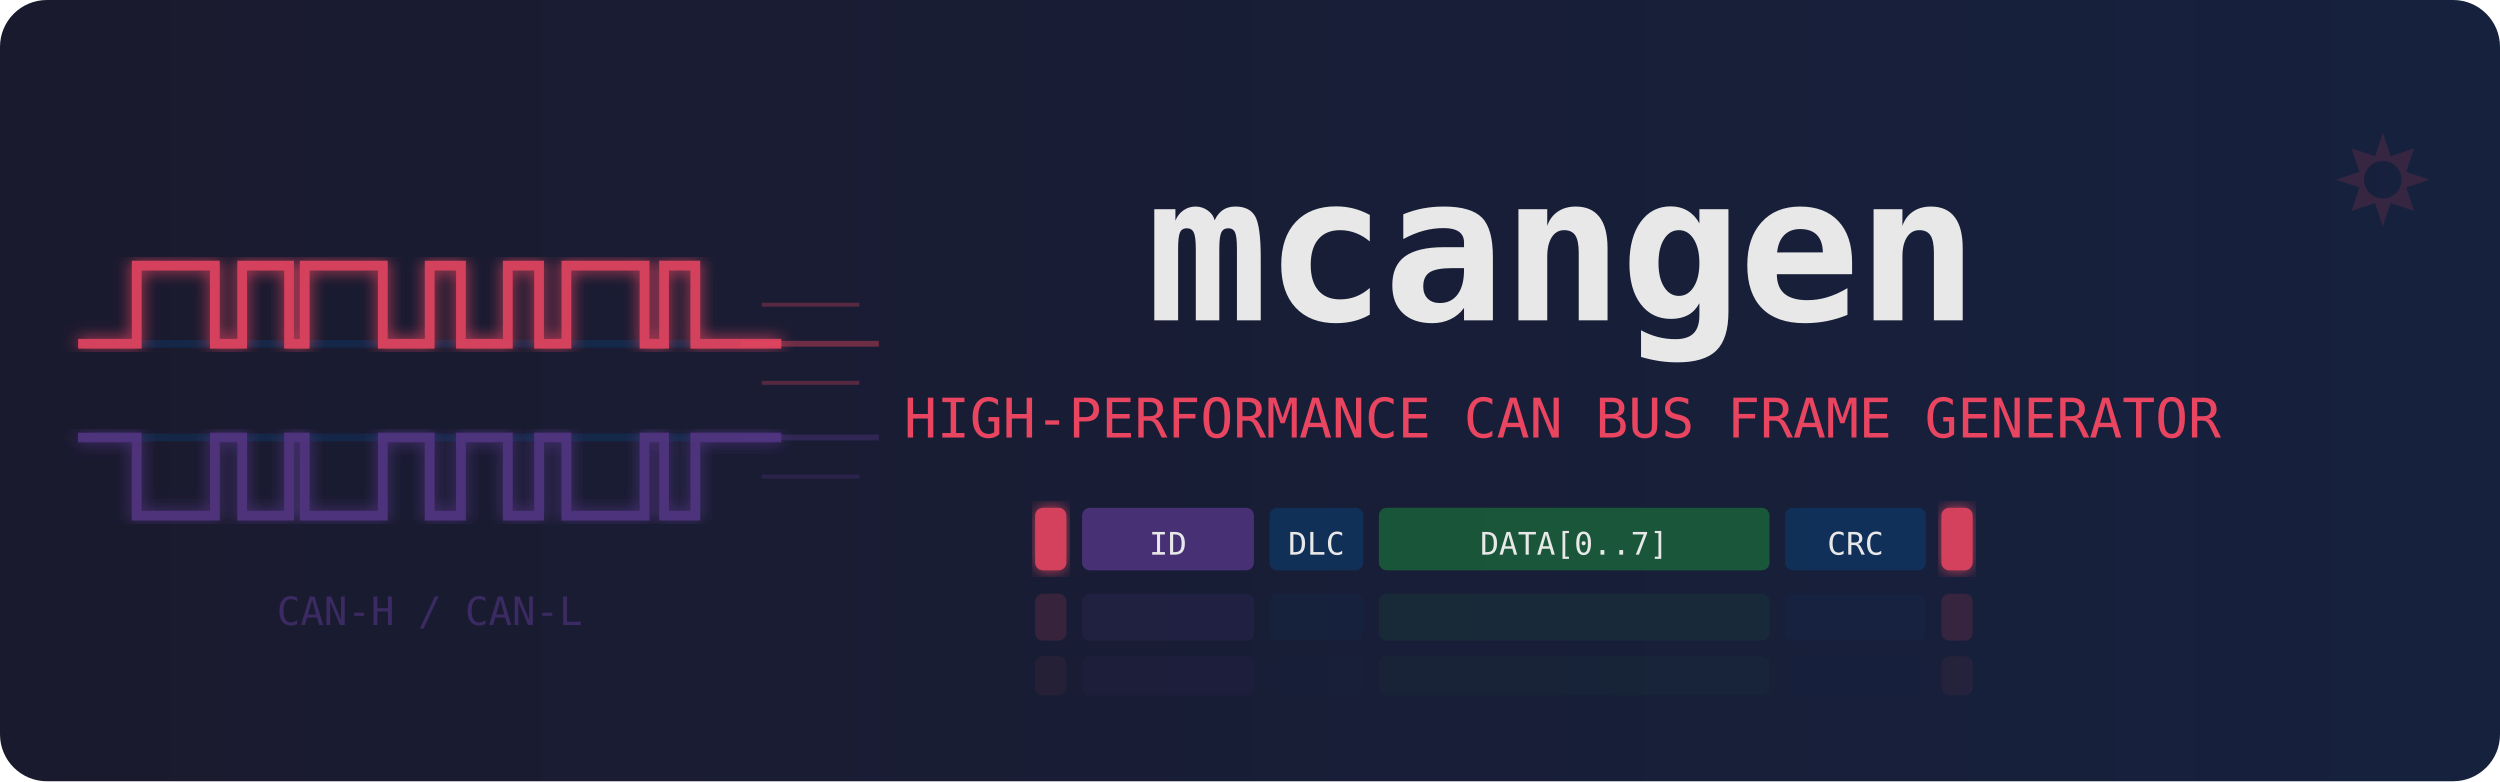
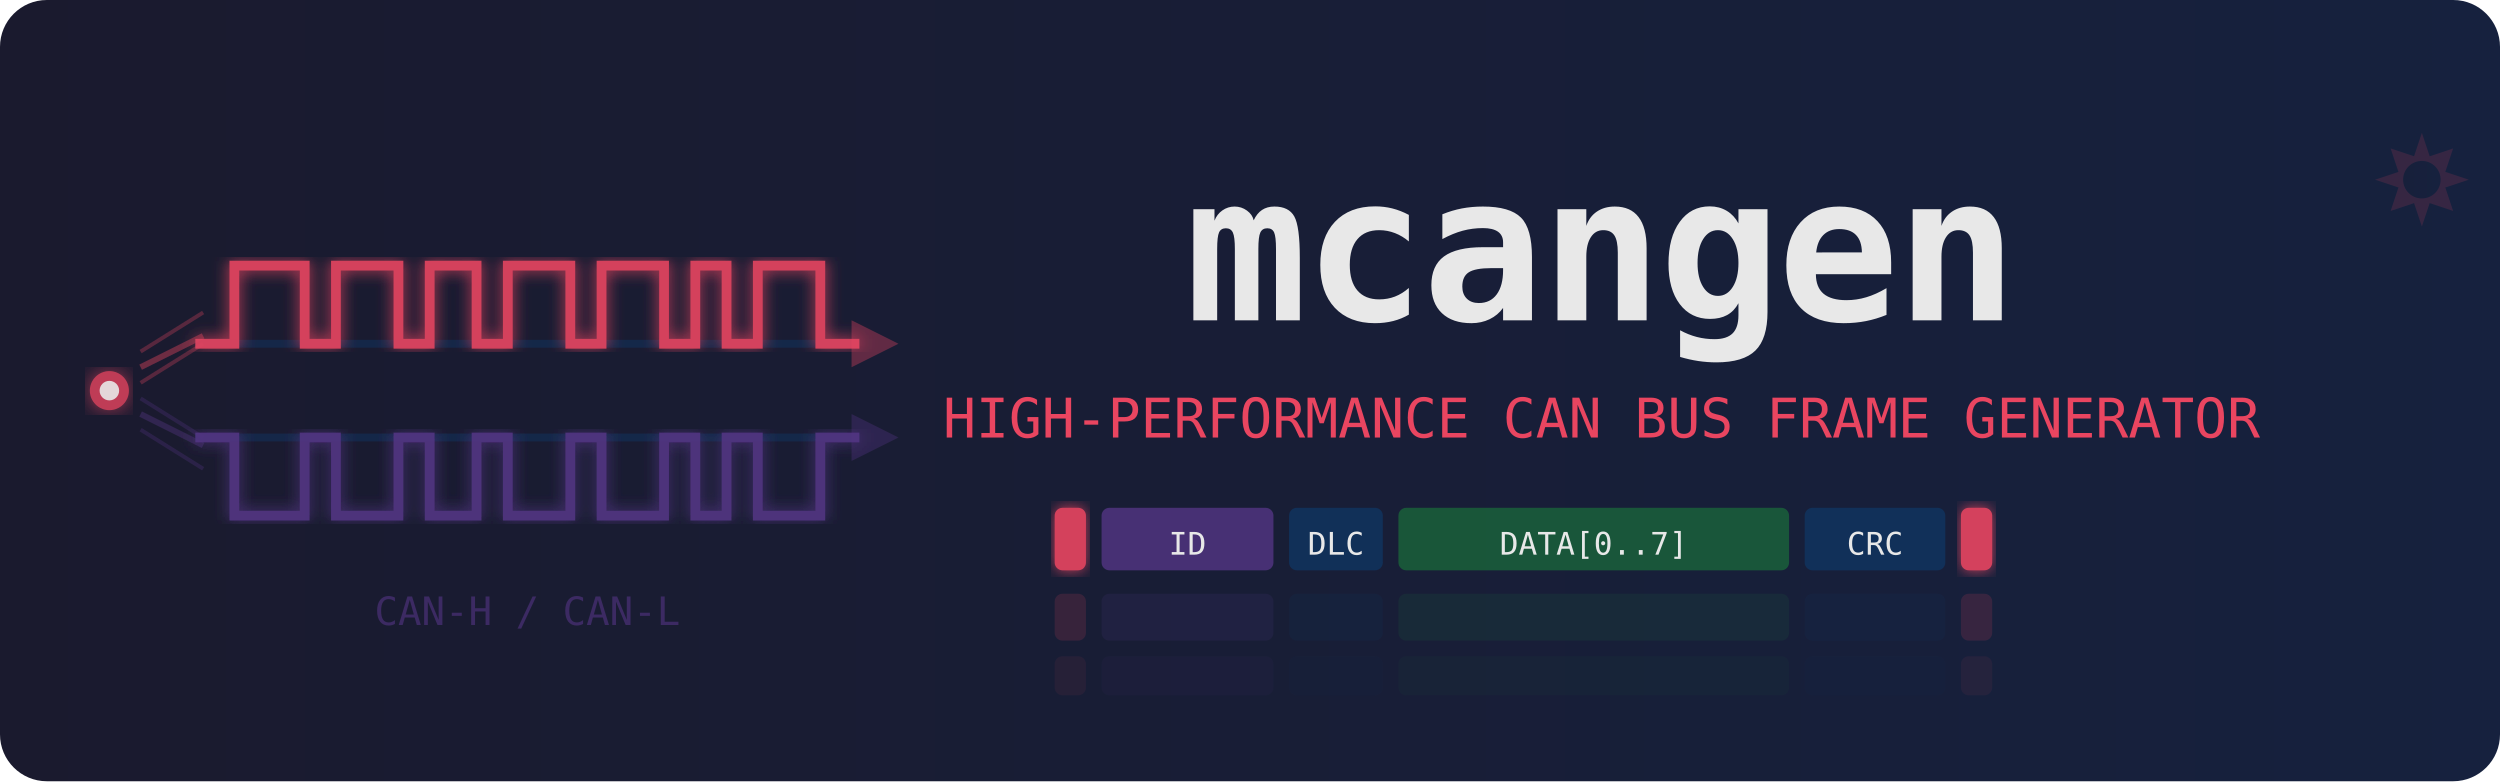
<svg xmlns="http://www.w3.org/2000/svg" viewBox="0 0 640 200">
  <defs>
-     <linearGradient id="busGrad" x1="0%" y1="0%" x2="100%" y2="0%">
+     <linearGradient id="bgGrad" x1="0%" y1="0%" x2="100%" y2="0%">
      <stop offset="0%" style="stop-color:#1a1a2e" />
      <stop offset="100%" style="stop-color:#16213e" />
-     </linearGradient>
-     <linearGradient id="wireGrad" x1="0%" y1="0%" x2="100%" y2="0%">
-       <stop offset="0%" style="stop-color:#0f3460" />
-       <stop offset="50%" style="stop-color:#e94560" />
-       <stop offset="100%" style="stop-color:#0f3460" />
-     </linearGradient>
-     <linearGradient id="pulseGrad" x1="0%" y1="0%" x2="100%" y2="0%">
-       <stop offset="0%" style="stop-color:#e94560;stop-opacity:0" />
-       <stop offset="40%" style="stop-color:#e94560;stop-opacity:1" />
-       <stop offset="60%" style="stop-color:#e94560;stop-opacity:1" />
-       <stop offset="100%" style="stop-color:#e94560;stop-opacity:0" />
    </linearGradient>
    <filter id="glow">
      <feGaussianBlur stdDeviation="2" result="blur" />
      <feMerge>
        <feMergeNode in="blur" />
        <feMergeNode in="SourceGraphic" />
      </feMerge>
    </filter>
-     <filter id="strongGlow">
-       <feGaussianBlur stdDeviation="4" result="blur" />
+     <filter id="softGlow">
+       <feGaussianBlur stdDeviation="3" result="blur" />
      <feMerge>
        <feMergeNode in="blur" />
        <feMergeNode in="SourceGraphic" />
      </feMerge>
    </filter>
  </defs>
-   <rect width="640" height="200" rx="12" fill="url(#busGrad)" />
-   <line x1="20" y1="88" x2="200" y2="88" stroke="#0f3460" stroke-width="2" opacity="0.5" />
-   <line x1="20" y1="112" x2="200" y2="112" stroke="#0f3460" stroke-width="2" opacity="0.5" />
-   <polyline fill="none" stroke="#e94560" stroke-width="2.5" filter="url(#glow)" opacity="0.9" points="20,88 35,88 35,68 55,68 55,88 62,88 62,68 74,68 74,88 78,88 78,68 98,68 98,88 110,88 110,68 118,68 118,88 130,88 130,68 138,68 138,88 145,88 145,68 165,68 165,88 170,88 170,68 178,68 178,88 200,88" />
-   <polyline fill="none" stroke="#533483" stroke-width="2.5" filter="url(#glow)" opacity="0.9" points="20,112 35,112 35,132 55,132 55,112 62,112 62,132 74,132 74,112 78,112 78,132 98,132 98,112 110,112 110,132 118,132 118,112 130,112 130,132 138,132 138,112 145,112 145,132 165,132 165,112 170,112 170,132 178,132 178,112 200,112" />
-   <text x="110" y="160" font-family="monospace" font-size="10" fill="#533483" text-anchor="middle" opacity="0.6">CAN-H / CAN-L</text>
-   <line x1="195" y1="78" x2="220" y2="78" stroke="#e94560" stroke-width="1" opacity="0.3" />
-   <line x1="190" y1="88" x2="225" y2="88" stroke="#e94560" stroke-width="1.5" opacity="0.4" />
-   <line x1="195" y1="98" x2="220" y2="98" stroke="#e94560" stroke-width="1" opacity="0.3" />
-   <line x1="190" y1="112" x2="225" y2="112" stroke="#533483" stroke-width="1.5" opacity="0.4" />
-   <line x1="195" y1="122" x2="220" y2="122" stroke="#533483" stroke-width="1" opacity="0.3" />
-   <text x="400" y="82" font-family="monospace" font-weight="bold" font-size="52" fill="#e8e8e8" text-anchor="middle" letter-spacing="-1">mcangen</text>
-   <text x="400" y="112" font-family="monospace" font-size="14" fill="#e94560" text-anchor="middle">HIGH-PERFORMANCE CAN BUS FRAME GENERATOR</text>
-   <rect x="265" y="130" width="8" height="16" rx="2" fill="#e94560" opacity="0.9" filter="url(#glow)" />
-   <rect x="277" y="130" width="44" height="16" rx="2" fill="#533483" opacity="0.8" />
-   <text x="299" y="142" font-family="monospace" font-size="8" fill="#e8e8e8" text-anchor="middle">ID</text>
-   <rect x="325" y="130" width="24" height="16" rx="2" fill="#0f3460" opacity="0.8" />
-   <text x="337" y="142" font-family="monospace" font-size="8" fill="#e8e8e8" text-anchor="middle">DLC</text>
-   <rect x="353" y="130" width="100" height="16" rx="2" fill="#1a6e3a" opacity="0.7" />
-   <text x="403" y="142" font-family="monospace" font-size="8" fill="#e8e8e8" text-anchor="middle">DATA[0..7]</text>
-   <rect x="457" y="130" width="36" height="16" rx="2" fill="#0f3460" opacity="0.8" />
-   <text x="475" y="142" font-family="monospace" font-size="8" fill="#e8e8e8" text-anchor="middle">CRC</text>
-   <rect x="497" y="130" width="8" height="16" rx="2" fill="#e94560" opacity="0.9" filter="url(#glow)" />
+   <rect width="640" height="200" rx="12" fill="url(#bgGrad)" />
+   <circle cx="28" cy="100" r="5" fill="#e94560" opacity="0.8" filter="url(#softGlow)" />
+   <circle cx="28" cy="100" r="2.5" fill="#e8e8e8" opacity="0.9" />
+   <line x1="36" y1="94" x2="52" y2="86" stroke="#e94560" stroke-width="1.5" opacity="0.4" />
+   <line x1="36" y1="90" x2="52" y2="80" stroke="#e94560" stroke-width="1" opacity="0.3" />
+   <line x1="36" y1="106" x2="52" y2="114" stroke="#533483" stroke-width="1.5" opacity="0.4" />
+   <line x1="36" y1="110" x2="52" y2="120" stroke="#533483" stroke-width="1" opacity="0.3" />
+   <line x1="36" y1="98" x2="52" y2="88" stroke="#e94560" stroke-width="1" opacity="0.3" />
+   <line x1="36" y1="102" x2="52" y2="112" stroke="#533483" stroke-width="1" opacity="0.3" />
+   <line x1="50" y1="88" x2="220" y2="88" stroke="#0f3460" stroke-width="2" opacity="0.5" />
+   <line x1="50" y1="112" x2="220" y2="112" stroke="#0f3460" stroke-width="2" opacity="0.5" />
+   <polyline fill="none" stroke="#e94560" stroke-width="2.5" filter="url(#glow)" opacity="0.9" points="50,88 60,88 60,68 78,68 78,88 86,88 86,68 102,68 102,88 110,88 110,68 122,68 122,88 130,88 130,68 146,68 146,88 154,88 154,68 170,68 170,88 178,88 178,68 186,68 186,88 194,88 194,68 210,68 210,88 220,88" />
+   <polyline fill="none" stroke="#533483" stroke-width="2.5" filter="url(#glow)" opacity="0.9" points="50,112 60,112 60,132 78,132 78,112 86,112 86,132 102,132 102,112 110,112 110,132 122,132 122,112 130,112 130,132 146,132 146,112 154,112 154,132 170,132 170,112 178,112 178,132 186,132 186,112 194,112 194,132 210,132 210,112 220,112" />
+   <text x="135" y="160" font-family="monospace" font-size="10" fill="#533483" text-anchor="middle" opacity="0.6">CAN-H / CAN-L</text>
+   <polygon points="218,82 230,88 218,94" fill="#e94560" opacity="0.35" />
+   <polygon points="218,106 230,112 218,118" fill="#533483" opacity="0.35" />
+   <text x="410" y="82" font-family="monospace" font-weight="bold" font-size="52" fill="#e8e8e8" text-anchor="middle" letter-spacing="-1">mcangen</text>
+   <text x="410" y="112" font-family="monospace" font-size="14" fill="#e94560" text-anchor="middle">HIGH-PERFORMANCE CAN BUS FRAME GENERATOR</text>
+   <rect x="270" y="130" width="8" height="16" rx="2" fill="#e94560" opacity="0.9" filter="url(#glow)" />
+   <rect x="282" y="130" width="44" height="16" rx="2" fill="#533483" opacity="0.8" />
+   <text x="304" y="142" font-family="monospace" font-size="8" fill="#e8e8e8" text-anchor="middle">ID</text>
+   <rect x="330" y="130" width="24" height="16" rx="2" fill="#0f3460" opacity="0.8" />
+   <text x="342" y="142" font-family="monospace" font-size="8" fill="#e8e8e8" text-anchor="middle">DLC</text>
+   <rect x="358" y="130" width="100" height="16" rx="2" fill="#1a6e3a" opacity="0.7" />
+   <text x="408" y="142" font-family="monospace" font-size="8" fill="#e8e8e8" text-anchor="middle">DATA[0..7]</text>
+   <rect x="462" y="130" width="36" height="16" rx="2" fill="#0f3460" opacity="0.8" />
+   <text x="480" y="142" font-family="monospace" font-size="8" fill="#e8e8e8" text-anchor="middle">CRC</text>
+   <rect x="502" y="130" width="8" height="16" rx="2" fill="#e94560" opacity="0.9" filter="url(#glow)" />
  <g opacity="0.15">
-     <rect x="265" y="152" width="8" height="12" rx="2" fill="#e94560" />
-     <rect x="277" y="152" width="44" height="12" rx="2" fill="#533483" />
-     <rect x="325" y="152" width="24" height="12" rx="2" fill="#0f3460" />
-     <rect x="353" y="152" width="100" height="12" rx="2" fill="#1a6e3a" />
-     <rect x="457" y="152" width="36" height="12" rx="2" fill="#0f3460" />
-     <rect x="497" y="152" width="8" height="12" rx="2" fill="#e94560" />
+     <rect x="270" y="152" width="8" height="12" rx="2" fill="#e94560" />
+     <rect x="282" y="152" width="44" height="12" rx="2" fill="#533483" />
+     <rect x="330" y="152" width="24" height="12" rx="2" fill="#0f3460" />
+     <rect x="358" y="152" width="100" height="12" rx="2" fill="#1a6e3a" />
+     <rect x="462" y="152" width="36" height="12" rx="2" fill="#0f3460" />
+     <rect x="502" y="152" width="8" height="12" rx="2" fill="#e94560" />
  </g>
  <g opacity="0.07">
-     <rect x="265" y="168" width="8" height="10" rx="2" fill="#e94560" />
-     <rect x="277" y="168" width="44" height="10" rx="2" fill="#533483" />
-     <rect x="325" y="168" width="24" height="10" rx="2" fill="#0f3460" />
-     <rect x="353" y="168" width="100" height="10" rx="2" fill="#1a6e3a" />
-     <rect x="457" y="168" width="36" height="10" rx="2" fill="#0f3460" />
-     <rect x="497" y="168" width="8" height="10" rx="2" fill="#e94560" />
+     <rect x="270" y="168" width="8" height="10" rx="2" fill="#e94560" />
+     <rect x="282" y="168" width="44" height="10" rx="2" fill="#533483" />
+     <rect x="330" y="168" width="24" height="10" rx="2" fill="#0f3460" />
+     <rect x="358" y="168" width="100" height="10" rx="2" fill="#1a6e3a" />
+     <rect x="462" y="168" width="36" height="10" rx="2" fill="#0f3460" />
+     <rect x="502" y="168" width="8" height="10" rx="2" fill="#e94560" />
  </g>
-   <g transform="translate(590, 30) scale(0.4)" fill="#e94560" opacity="0.15">
+   <g transform="translate(600, 30) scale(0.4)" fill="#e94560" opacity="0.15">
    <path d="M50,10 L55,25 L70,20 L65,35 L80,40 L65,45 L70,60 L55,55 L50,70 L45,55 L30,60 L35,45 L20,40 L35,35 L30,20 L45,25 Z" />
-     <circle cx="50" cy="40" r="12" fill="url(#busGrad)" />
+     <circle cx="50" cy="40" r="12" fill="url(#bgGrad)" />
  </g>
</svg>
